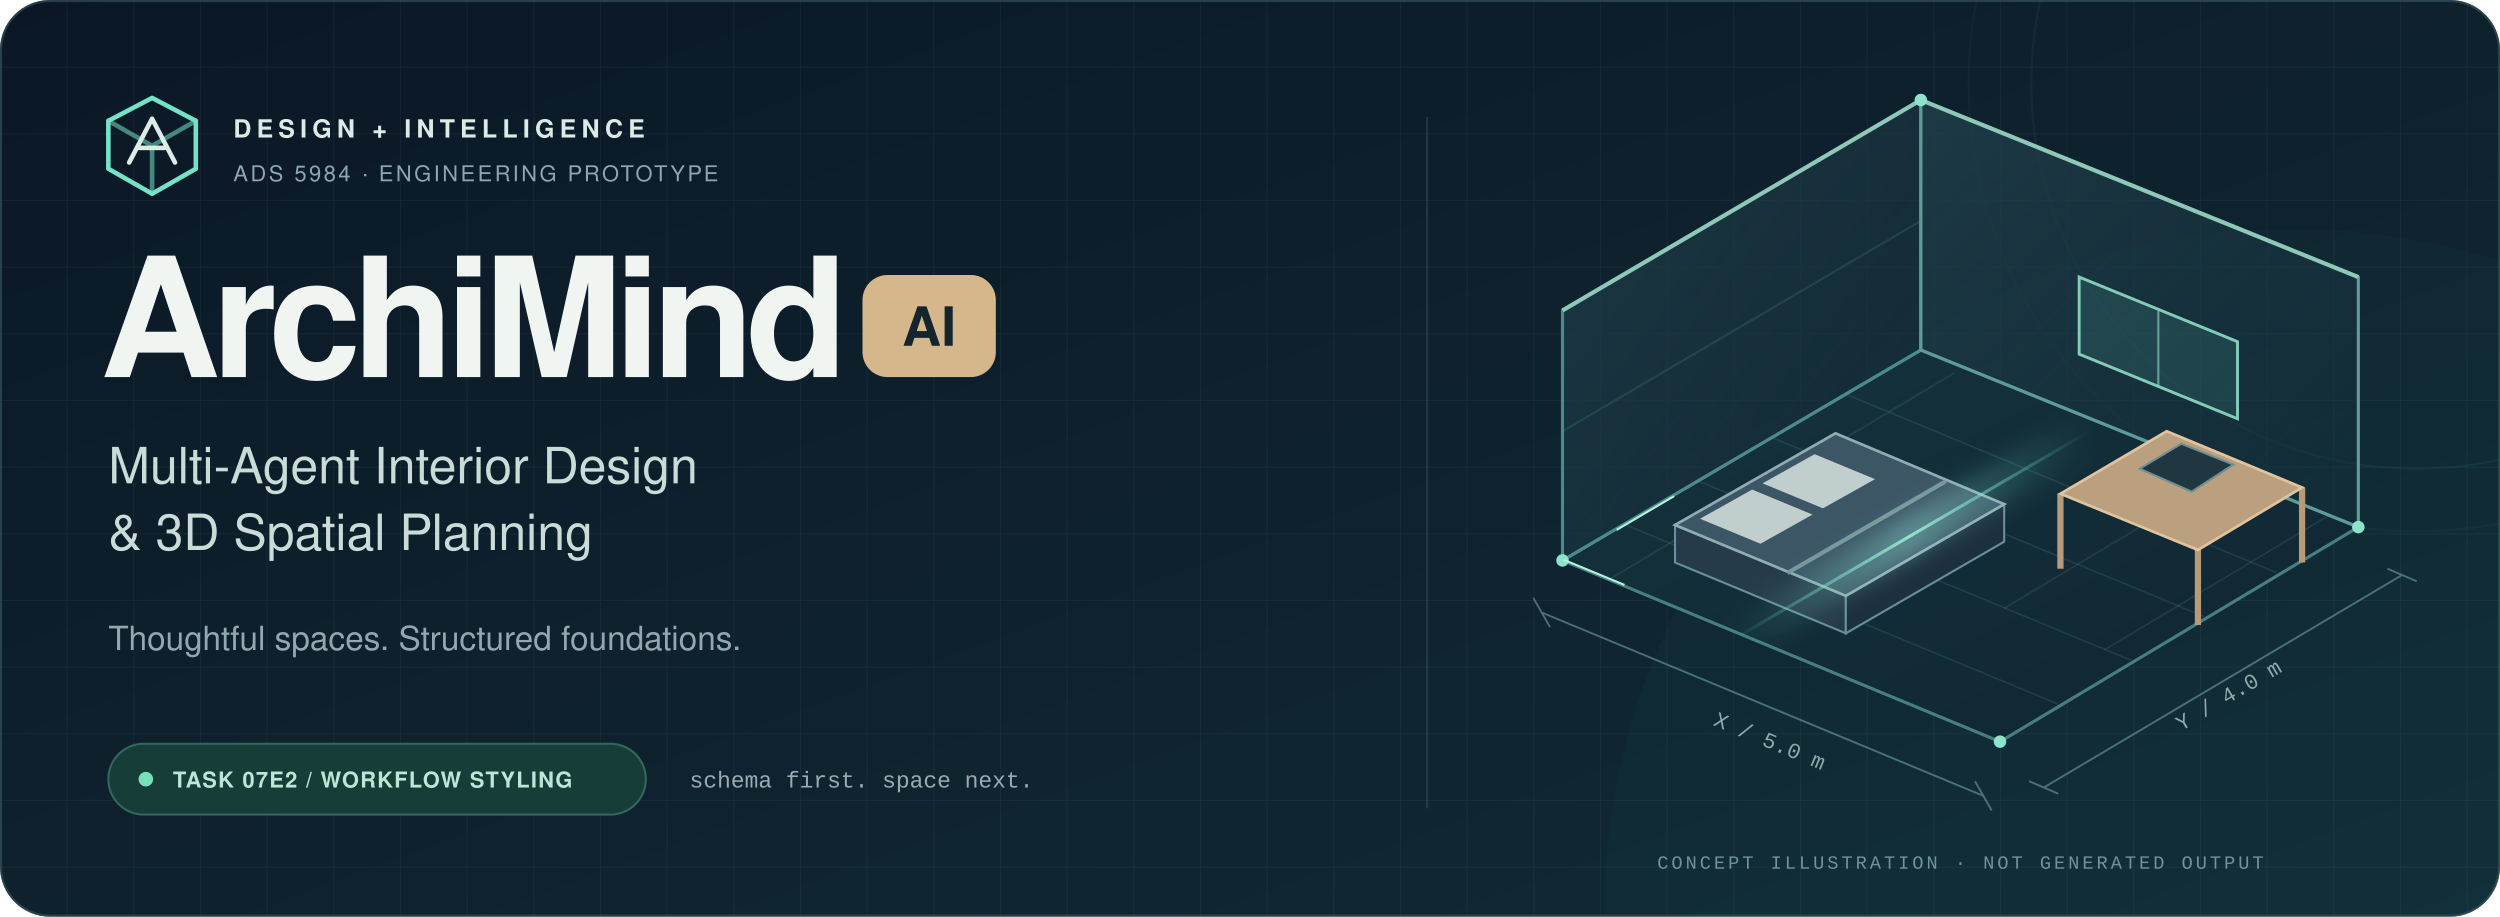
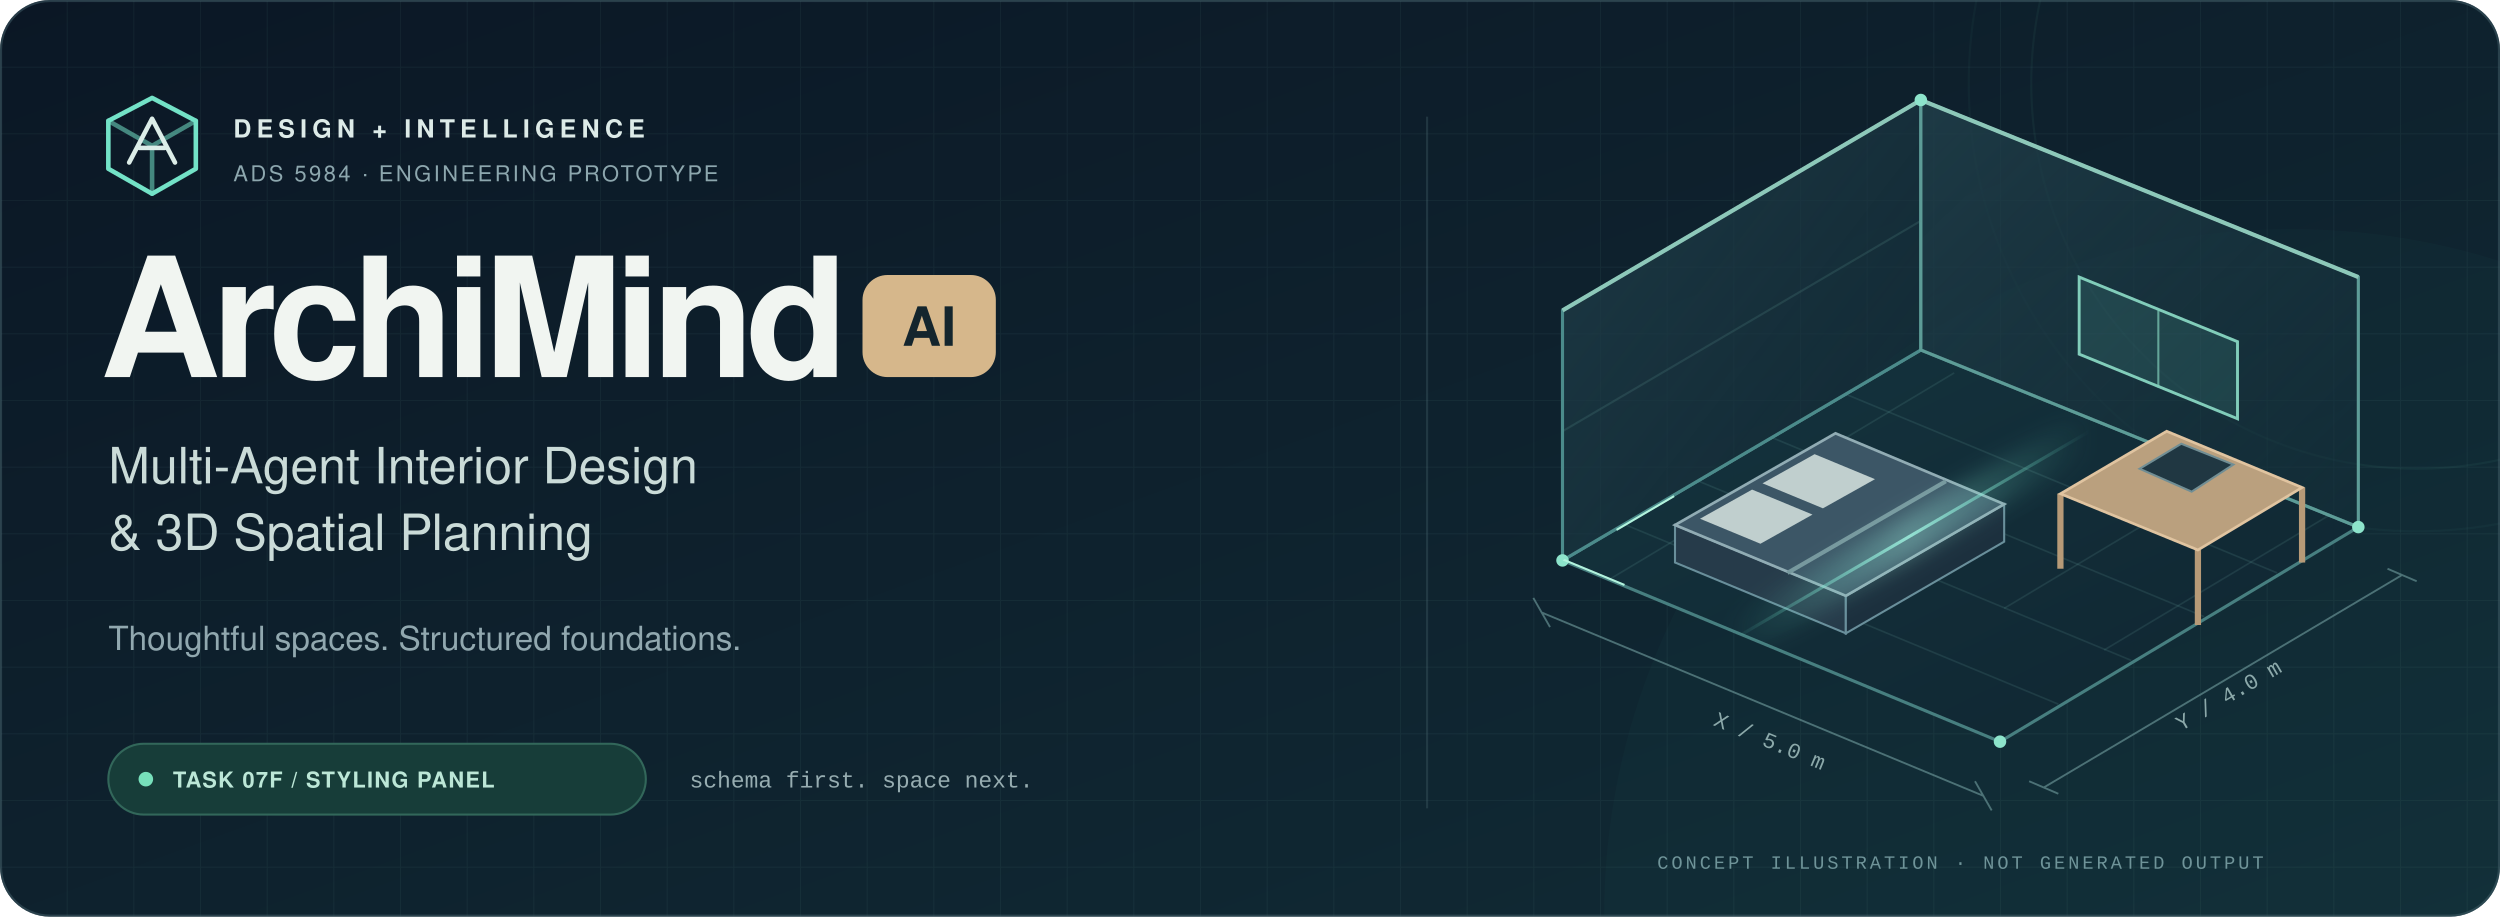
<svg xmlns="http://www.w3.org/2000/svg" width="1200" height="440" viewBox="0 0 1200 440" role="img" aria-labelledby="title description">
  <defs>
    <linearGradient id="background" x2="1" y2="1">
      <stop stop-color="#0B1725" />
      <stop offset="1" stop-color="#112C36" />
    </linearGradient>
    <linearGradient id="floor-fill" x2="1" y2="1">
      <stop stop-color="#14343E" />
      <stop offset="1" stop-color="#102531" />
    </linearGradient>
    <linearGradient id="wall-fill" x2="1" y2="1">
      <stop stop-color="#21404B" stop-opacity="0.8" />
      <stop offset="1" stop-color="#142E39" stop-opacity="0.5" />
    </linearGradient>
    <linearGradient id="scan" x2="1">
      <stop stop-color="#60DEC4" stop-opacity="0" />
      <stop offset="0.5" stop-color="#A2F6E3" />
      <stop offset="1" stop-color="#60DEC4" stop-opacity="0" />
    </linearGradient>
    <pattern id="grid" width="32" height="32" patternUnits="userSpaceOnUse">
      <path d="M32 0H0V32" fill="none" stroke="#7CABA8" stroke-opacity="0.07" />
    </pattern>
    <clipPath id="frame">
      <rect width="1200" height="440" rx="24" />
    </clipPath>
    <clipPath id="floor">
      <path d="M750 269 960 356 1132 253 922 168Z" />
    </clipPath>
    <filter id="glow" x="-100%" y="-100%" width="300%" height="300%">
      <feGaussianBlur stdDeviation="5" />
    </filter>
  </defs>
  <style>
    text { font-family: -apple-system, BlinkMacSystemFont, 'Segoe UI', Helvetica, Arial, sans-serif; }
    .mono { font-family: 'SFMono-Regular', Consolas, 'Liberation Mono', monospace; }
    @media (prefers-reduced-motion: reduce) { .motion { display: none; } }
  </style>
  <g clip-path="url(#frame)">
    <rect width="1200" height="440" fill="url(#background)" />
    <rect width="1200" height="440" fill="url(#grid)" />
    <circle cx="1100" cy="440" r="330" fill="#2A8C7A" opacity="0.045" />
    <circle cx="1160" cy="40" r="185" fill="none" stroke="#72CAB6" stroke-opacity="0.06" />
    <circle cx="1160" cy="40" r="215" fill="none" stroke="#72CAB6" stroke-opacity="0.04" />
    <path d="M685 56V388" stroke="#45616A" stroke-opacity="0.35" />
    <g transform="translate(52 47)" fill="none" stroke="#73E2C7" stroke-width="2.2" stroke-linecap="round" stroke-linejoin="round">
      <path d="M0 11 21 0 42 11V34L21 46 0 34Z" />
      <path d="M0 11 21 23 42 11M21 23V46" opacity="0.55" />
      <path d="m10 31 11-21 11 21M15 24h12" stroke="#DCEDE8" />
    </g>
    <text x="112" y="66" fill="#DDEBE8" font-size="12" font-weight="600" letter-spacing="2.5">DESIGN + INTELLIGENCE</text>
    <text x="112" y="87" fill="#8DA7AE" font-size="10.5" letter-spacing="1.2">ADS 5984 · ENGINEERING PROTOTYPE</text>
    <text x="48" y="181" fill="#F1F5F1" font-size="80" font-weight="700" letter-spacing="-4">ArchiMind</text>
    <rect x="414" y="132" width="64" height="49" rx="12" fill="#D6B78B" />
    <text x="446" y="166" fill="#14252D" font-size="26" font-weight="700" text-anchor="middle">AI</text>
    <text x="52" y="232" fill="#CADBD8" font-size="24">Multi-Agent Interior Design</text>
    <text x="52" y="264" fill="#CADBD8" font-size="24">&amp; 3D Spatial Planning</text>
    <text x="52" y="312" fill="#91A8AF" font-size="16">Thoughtful spaces. Structured foundations.</text>
    <rect x="52" y="357" width="258" height="34" rx="17" fill="#173D39" stroke="#32675A" />
    <circle cx="70" cy="374" r="3.5" fill="#77E0BB" />
-     <text x="83" y="378" fill="#BCE7D7" font-size="10.5" font-weight="600" letter-spacing="0.6">TASK 07E2 / WORKFLOW STYLING</text>
+     <text x="83" y="378" fill="#BCE7D7" font-size="10.5" font-weight="600" letter-spacing="0.6">TASK 07F / STYLING PANEL</text>
    <text x="331" y="378" fill="#97ADB1" font-size="11" class="mono">schema first. space next.</text>
    <path d="M750 269 960 356 1132 253 922 168Z" fill="url(#floor-fill)" stroke="#477F80" stroke-width="1.5" />
    <g clip-path="url(#floor)" fill="none" stroke="#72B5AC" stroke-opacity="0.14" stroke-width="0.8">
      <path d="m766 282 172-103m24 113 172-103m-124 123 172-103m-124 123 172-103m-124 123 172-103" />
      <path d="m778 251 210 87m-175-108 210 87m-175-108 210 87m-175-108 210 87" />
    </g>
    <path d="M750 269V149L922 48V168Z" fill="url(#wall-fill)" stroke="#4B8B8B" stroke-width="1.5" />
    <path d="M922 168V48L1132 133V253Z" fill="url(#wall-fill)" stroke="#5D9C97" stroke-width="1.5" />
    <path d="M750 149 922 48 1132 133" fill="none" stroke="#8DC8B9" stroke-width="2" />
    <path d="M998 133 1074 164V201L998 170Z" fill="#69CABB" fill-opacity="0.13" stroke="#81CDBA" stroke-width="1.4" />
    <path d="M1036 149V186" stroke="#81CDBA" stroke-opacity="0.7" />
    <path d="M750 207 922 106" fill="none" stroke="#588D8A" stroke-opacity="0.22" />
    <path d="M804 252V270L886 304V286Z" fill="#263B4A" stroke="#698F9B" />
    <path d="M886 286V304L962 260V242Z" fill="#1C303E" stroke="#698F9B" />
    <path d="M804 252 881 208 962 242 886 286Z" fill="#3C5666" stroke="#91ACB4" stroke-width="1.3" />
    <path d="M816 249 841 235 870 247 845 261Z" fill="#C0CFCE" />
    <path d="M846 232 871 218 900 230 875 244Z" fill="#C0CFCE" />
    <path d="M858 275 934 231" stroke="#77979D" stroke-width="2" />
    <path d="M989 237V273M1055 264V300M1105 234V270" fill="none" stroke="#B79A77" stroke-width="3" />
    <path d="M989 237 1040 207 1105 234 1055 264Z" fill="#BAA07E" stroke="#E0C4A0" stroke-width="1.3" />
    <path d="M1027 225 1047 213 1072 223 1052 236Z" fill="#203742" stroke="#718E94" />
    <g fill="none" stroke="#658F91" stroke-width="0.9" opacity="0.7">
      <path d="M740 294 952 382M736 287l8 14m204 74 8 14M981 378l172-102m-179 99 14 6m158-108 14 6" />
    </g>
    <text x="822" y="348" fill="#8CA9AA" font-size="10.5" class="mono" transform="rotate(22.5 822 348)">X / 5.0 m</text>
    <text x="1047" y="351" fill="#8CA9AA" font-size="10.5" class="mono" transform="rotate(-30.5 1047 351)">Y / 4.0 m</text>
    <g fill="#8DE4CB">
      <circle cx="750" cy="269" r="3" />
      <circle cx="960" cy="356" r="3" />
      <circle cx="1132" cy="253" r="3" />
      <circle cx="922" cy="48" r="3" />
    </g>
    <g class="motion" clip-path="url(#floor)">
      <path d="M830 308 1003 207" fill="none" stroke="url(#scan)" stroke-width="18" opacity="0.35" filter="url(#glow)">
        <animateTransform attributeName="transform" type="translate" values="-150 -62;150 62;-150 -62" dur="9s" repeatCount="indefinite" />
      </path>
      <path d="M830 308 1003 207" fill="none" stroke="url(#scan)" stroke-width="1.5" opacity="0.8">
        <animateTransform attributeName="transform" type="translate" values="-150 -62;150 62;-150 -62" dur="9s" repeatCount="indefinite" />
      </path>
      <path d="M750 269 960 356 1132 253 922 168Z" fill="none" stroke="#B2F3DD" stroke-width="2" stroke-dasharray="32 760">
        <animate attributeName="stroke-dashoffset" from="0" to="-1584" dur="12s" repeatCount="indefinite" />
      </path>
    </g>
    <g class="motion" fill="none" stroke="#8DE4CB">
      <circle cx="960" cy="356" r="3" opacity="0">
        <animate attributeName="r" values="3;16" dur="4s" repeatCount="indefinite" />
        <animate attributeName="opacity" values="0.55;0" dur="4s" repeatCount="indefinite" />
      </circle>
      <circle cx="922" cy="48" r="3" opacity="0">
        <animate attributeName="r" values="3;13" begin="2s" dur="4s" repeatCount="indefinite" />
        <animate attributeName="opacity" values="0.5;0" begin="2s" dur="4s" repeatCount="indefinite" />
      </circle>
    </g>
    <text x="941" y="417" fill="#6F9499" font-size="9" text-anchor="middle" letter-spacing="1.4" class="mono">CONCEPT ILLUSTRATION · NOT GENERATED OUTPUT</text>
    <rect x="0.5" y="0.5" width="1199" height="439" rx="23.5" fill="none" stroke="#45616A" stroke-opacity="0.5" />
  </g>
</svg>
